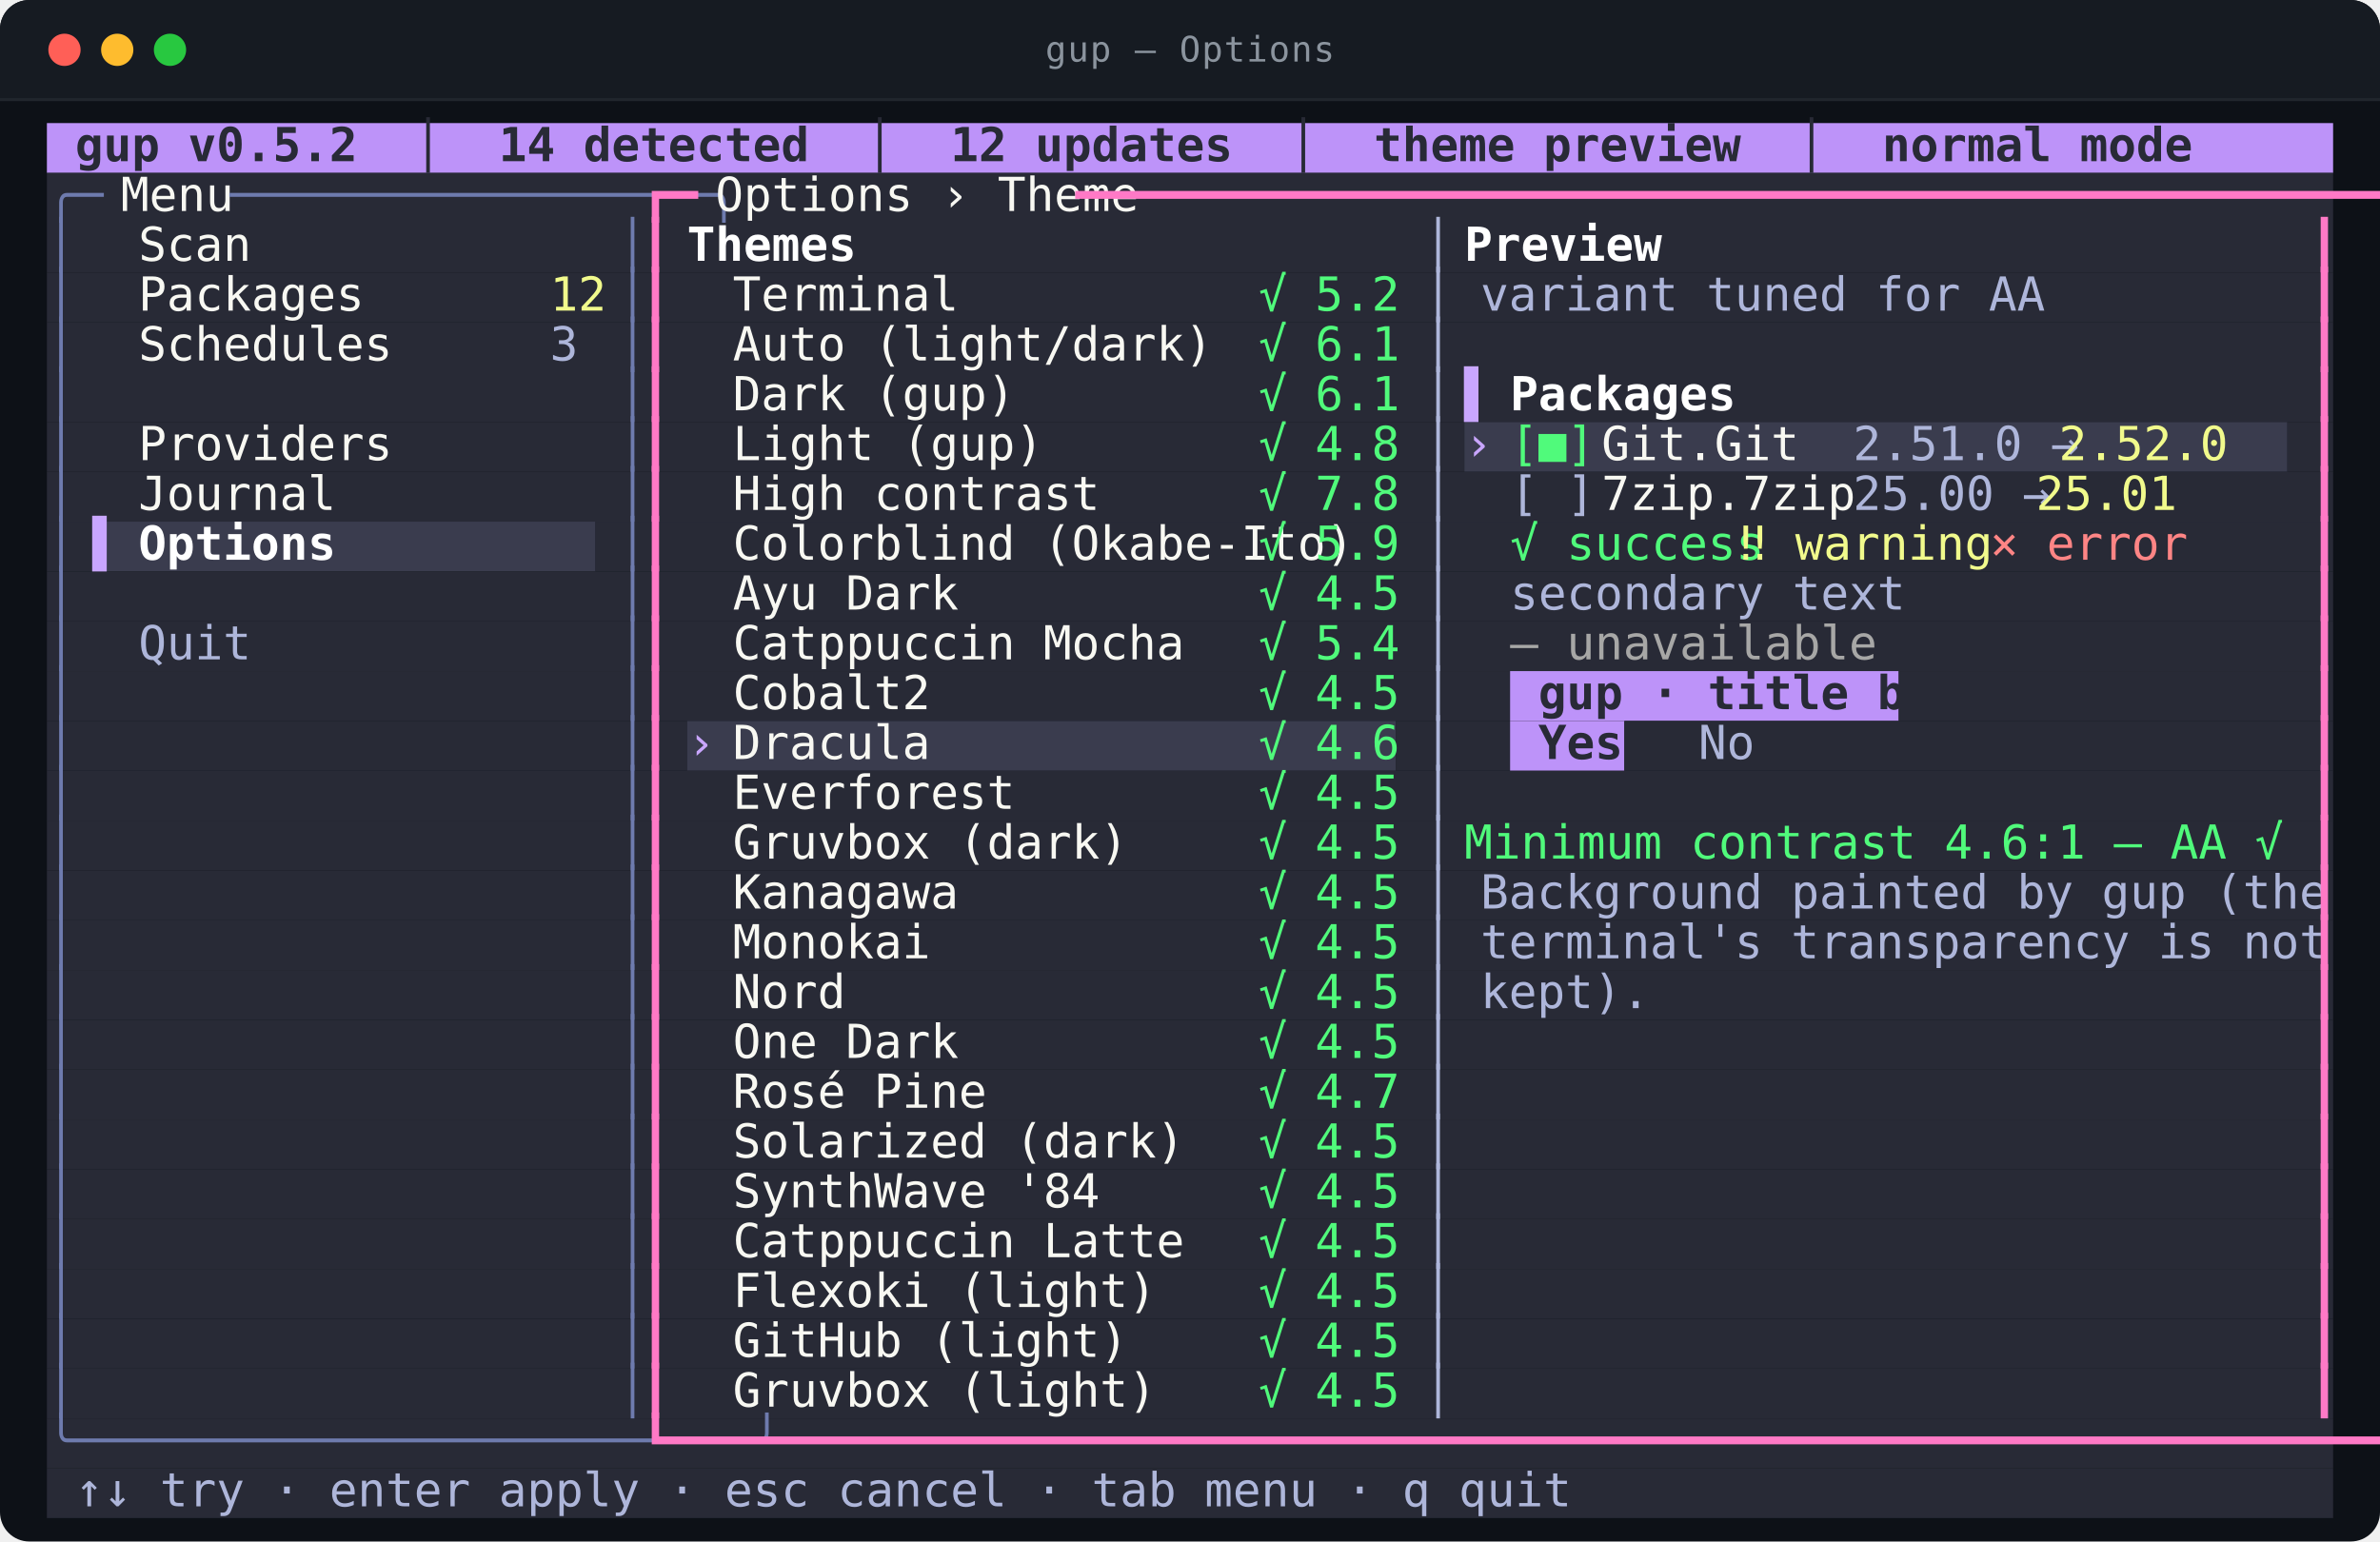
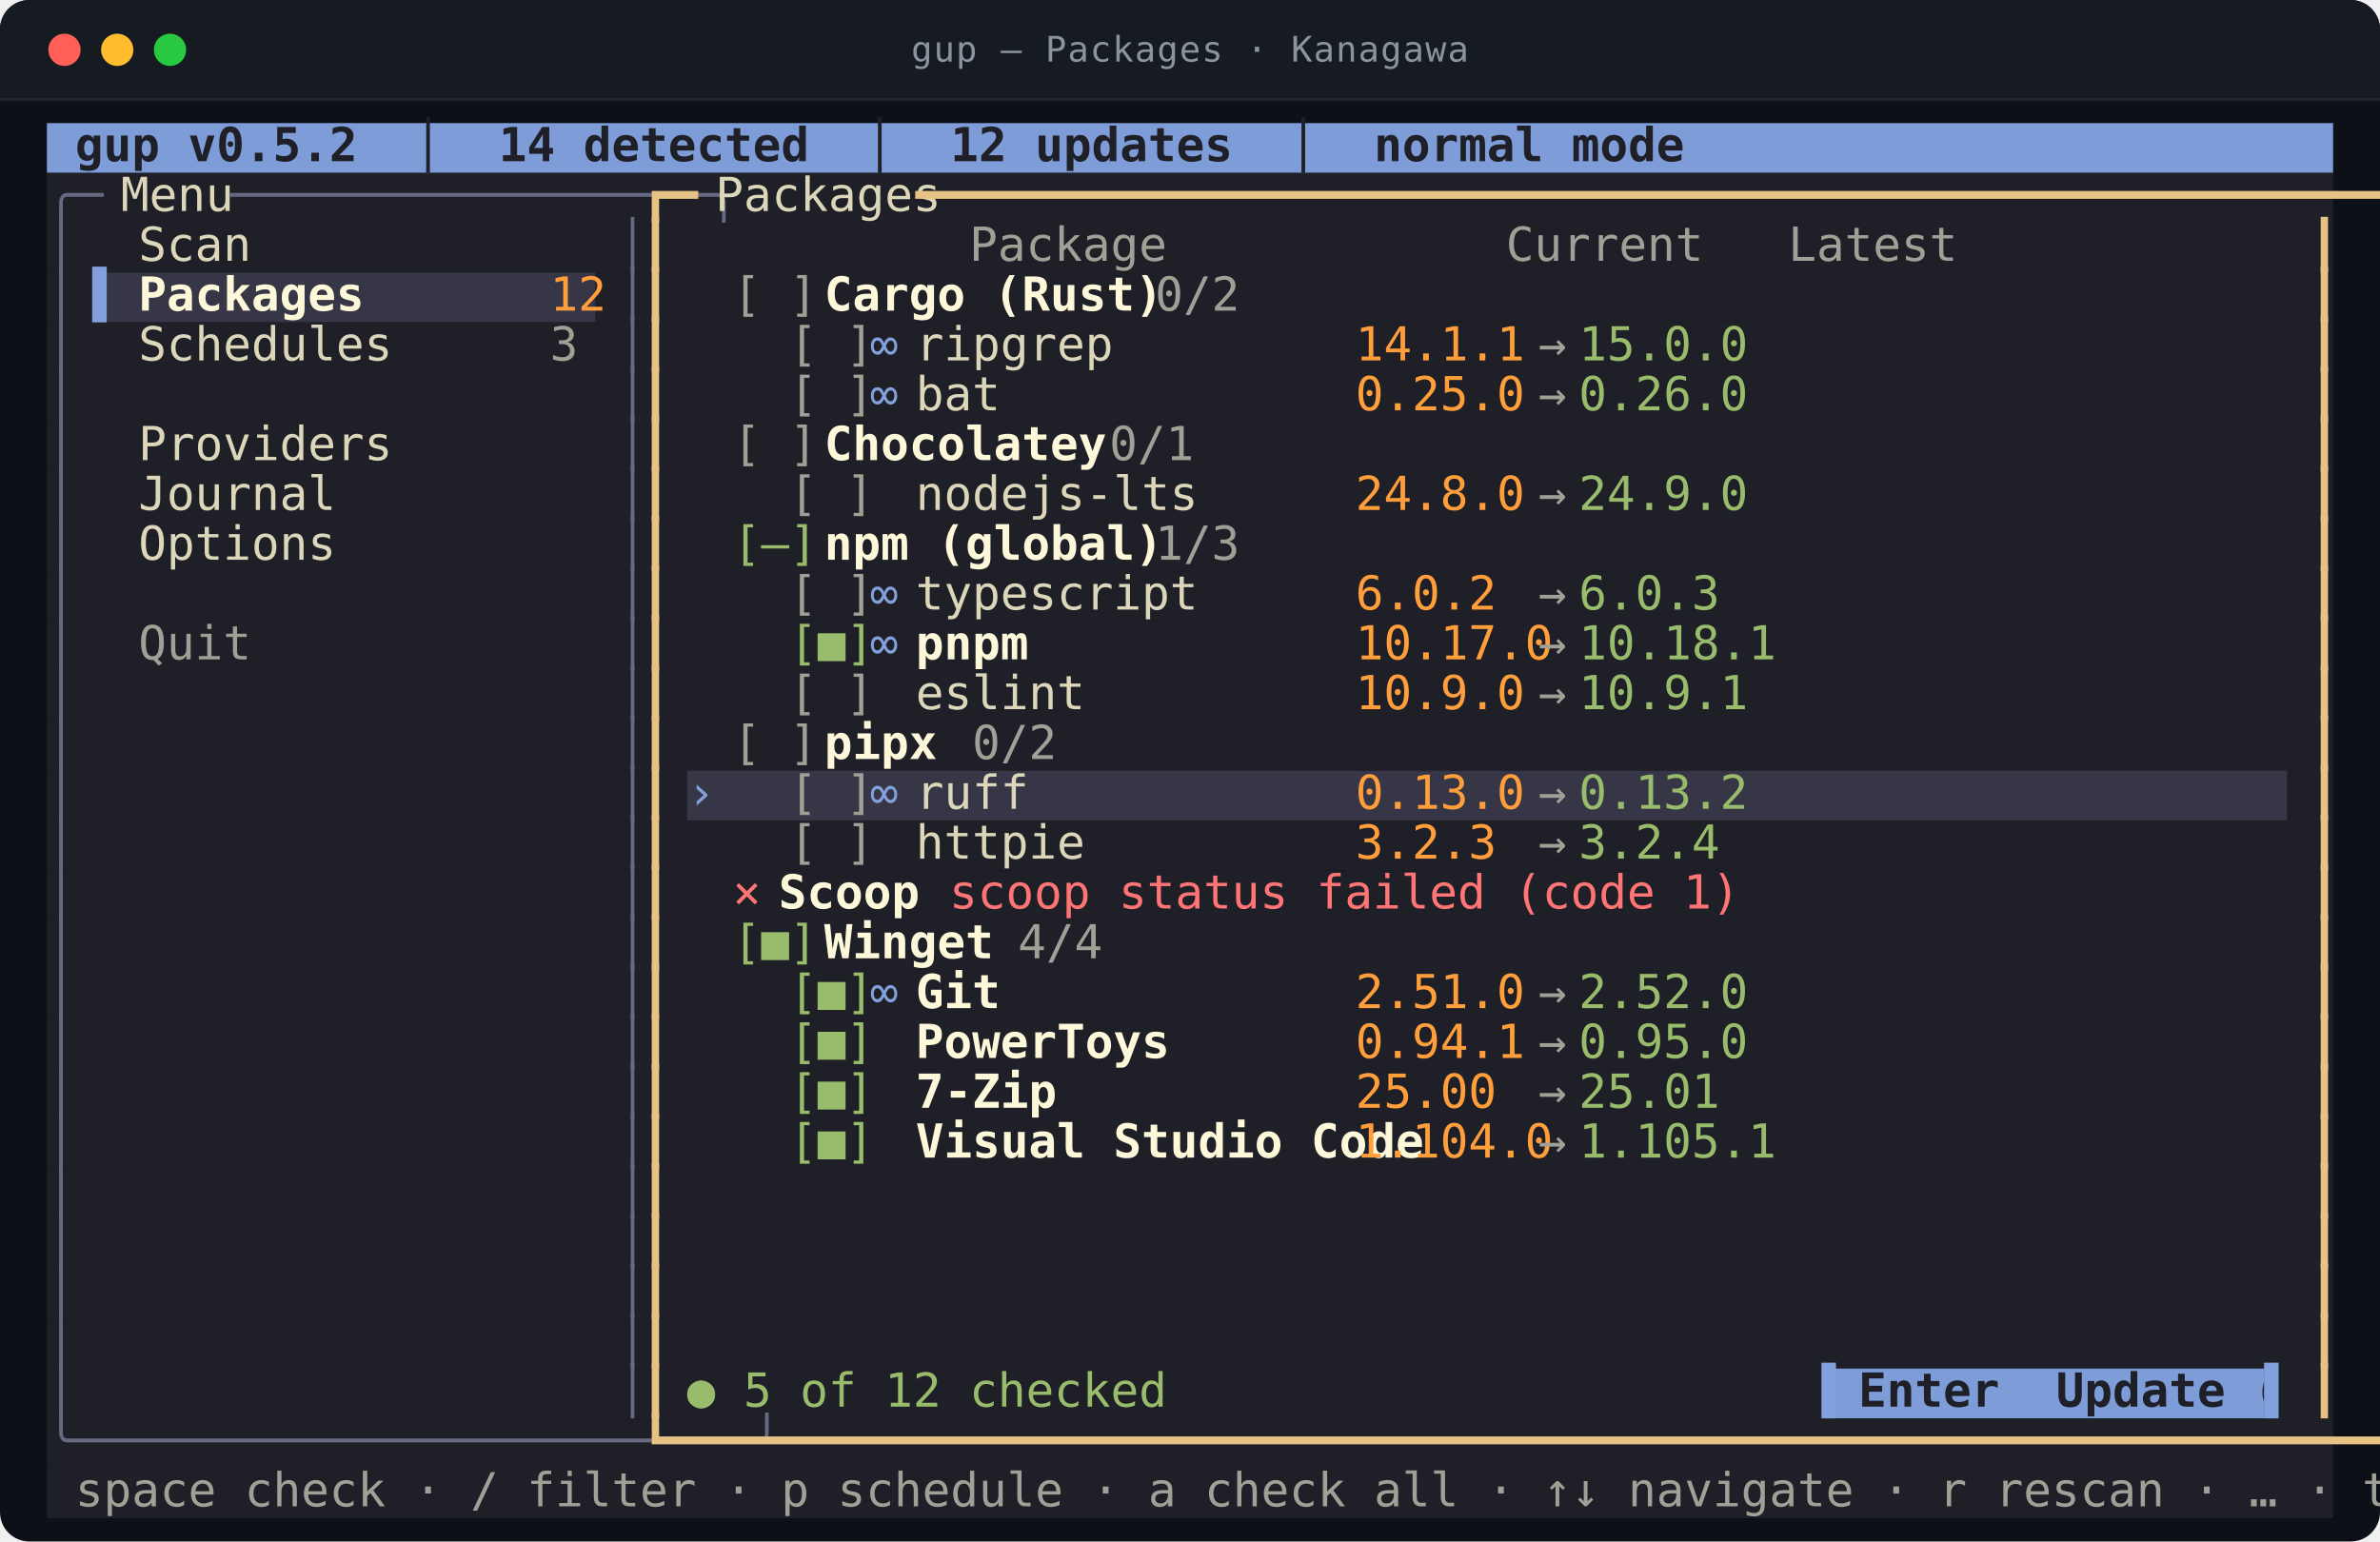
<svg xmlns="http://www.w3.org/2000/svg" viewBox="0 0 812.0 526.0" width="812.0" height="526.0" role="img" aria-labelledby="t d">
  <style>
text{font-family:ui-monospace,SFMono-Regular,"SF Mono",Menlo,Consolas,"DejaVu Sans Mono",monospace;font-size:16px}
.t{font-size:12px;letter-spacing:.4px;fill:#8b949e}
.b{font-weight:700}
.i{font-style:italic}
.u{text-decoration:underline}
.s{text-decoration:line-through}
.us{text-decoration:underline line-through}
.d{opacity:0.62}
- .c0{fill:#bd93f9}
- .c1{fill:#282a36}
- .c2{fill:#3a3c4e}
- .c3{fill:#6e7bae}
- .c4{fill:#f8f8f2}
- .c5{fill:#ff79c6}
- .c6{fill:#ffffff}
- .c7{fill:#aeb6da}
- .c8{fill:#f1fa8c}
- .c9{fill:#50fa7b}
- .c10{fill:#c9a6ff}
- .c11{fill:#ff8585}
- .c12{fill:#a7a7a6}
+ .c0{fill:#7e9cd8}
+ .c1{fill:#1f1f28}
+ .c2{fill:#363646}
+ .c3{fill:#676881}
+ .c4{fill:#dcd7ba}
+ .c5{fill:#e6c384}
+ .c6{fill:#a1a097}
+ .c7{fill:#81a0dc}
+ .c8{fill:#fdf8da}
+ .c9{fill:#ff9e3b}
+ .c10{fill:#98bb6c}
+ .c11{fill:#ff7474}
</style>
  <rect y="0.0" width="812.0" height="526.0" rx="10.0" fill="#0d1117" />
  <rect y="0.0" width="812.0" height="34.0" rx="10.0" fill="#161b22" />
  <rect y="24.0" width="812.0" height="10.0" fill="#161b22" />
  <line x1="0.0" y1="34.0" x2="812.0" y2="34.0" stroke="#21262d" />
  <circle cx="22.0" cy="17.0" r="5.5" fill="#ff5f57" />
  <circle cx="40.0" cy="17.0" r="5.5" fill="#febc2e" />
  <circle cx="58.0" cy="17.0" r="5.5" fill="#28c840" />
-   <text class="t" x="406.0" y="21.0" text-anchor="middle">gup — Options</text>
+   <text class="t" x="406.0" y="21.0" text-anchor="middle">gup — Packages · Kanagawa</text>
  <rect class="c0" x="16.0" y="42.0" width="780.0" height="17.0" />
  <rect class="c1" x="16.0" y="59.0" width="780.0" height="17.0" />
  <rect class="c1" x="16.0" y="76.0" width="780.0" height="17.0" />
-   <rect class="c1" x="16.0" y="93.0" width="780.0" height="17.0" />
+   <rect class="c1" x="16.0" y="93.0" width="15.6" height="17.0" />
+   <rect class="c2" x="31.6" y="93.0" width="171.6" height="17.0" />
+   <rect class="c1" x="203.2" y="93.0" width="592.8" height="17.0" />
  <rect class="c1" x="16.0" y="110.0" width="780.0" height="17.0" />
  <rect class="c1" x="16.0" y="127.0" width="780.0" height="17.0" />
-   <rect class="c1" x="16.0" y="144.0" width="483.6" height="17.0" />
-   <rect class="c2" x="499.6" y="144.0" width="280.8" height="17.0" />
-   <rect class="c1" x="780.4" y="144.0" width="15.6" height="17.0" />
+   <rect class="c1" x="16.0" y="144.0" width="780.0" height="17.0" />
  <rect class="c1" x="16.0" y="161.0" width="780.0" height="17.0" />
-   <rect class="c1" x="16.0" y="178.0" width="15.6" height="17.0" />
-   <rect class="c2" x="31.6" y="178.0" width="171.6" height="17.0" />
-   <rect class="c1" x="203.2" y="178.0" width="592.8" height="17.0" />
+   <rect class="c1" x="16.0" y="178.0" width="780.0" height="17.0" />
  <rect class="c1" x="16.0" y="195.0" width="780.0" height="17.0" />
  <rect class="c1" x="16.0" y="212.0" width="780.0" height="17.0" />
-   <rect class="c1" x="16.0" y="229.0" width="499.2" height="17.0" />
-   <rect class="c0" x="515.2" y="229.0" width="132.6" height="17.0" />
-   <rect class="c1" x="647.8" y="229.0" width="148.2" height="17.0" />
-   <rect class="c1" x="16.0" y="246.0" width="218.4" height="17.0" />
-   <rect class="c2" x="234.4" y="246.0" width="241.8" height="17.0" />
-   <rect class="c1" x="476.2" y="246.0" width="39.0" height="17.0" />
-   <rect class="c0" x="515.2" y="246.0" width="39.0" height="17.0" />
-   <rect class="c1" x="554.2" y="246.0" width="241.8" height="17.0" />
-   <rect class="c1" x="16.0" y="263.0" width="780.0" height="17.0" />
+   <rect class="c1" x="16.0" y="229.0" width="780.0" height="17.0" />
+   <rect class="c1" x="16.0" y="246.0" width="780.0" height="17.0" />
+   <rect class="c1" x="16.0" y="263.0" width="218.4" height="17.0" />
+   <rect class="c2" x="234.4" y="263.0" width="546.0" height="17.0" />
+   <rect class="c1" x="780.4" y="263.0" width="15.6" height="17.0" />
  <rect class="c1" x="16.0" y="280.0" width="780.0" height="17.0" />
  <rect class="c1" x="16.0" y="297.0" width="780.0" height="17.0" />
  <rect class="c1" x="16.0" y="314.0" width="780.0" height="17.0" />
  <rect class="c1" x="16.0" y="331.0" width="780.0" height="17.0" />
  <rect class="c1" x="16.0" y="348.0" width="780.0" height="17.0" />
  <rect class="c1" x="16.0" y="365.0" width="780.0" height="17.0" />
  <rect class="c1" x="16.0" y="382.0" width="780.0" height="17.0" />
  <rect class="c1" x="16.0" y="399.0" width="780.0" height="17.0" />
  <rect class="c1" x="16.0" y="416.0" width="780.0" height="17.0" />
  <rect class="c1" x="16.0" y="433.0" width="780.0" height="17.0" />
  <rect class="c1" x="16.0" y="450.0" width="780.0" height="17.0" />
-   <rect class="c1" x="16.0" y="467.0" width="780.0" height="17.0" />
+   <rect class="c1" x="16.0" y="467.0" width="608.4" height="17.0" />
+   <rect class="c0" x="624.4" y="467.0" width="148.2" height="17.0" />
+   <rect class="c1" x="772.6" y="467.0" width="23.4" height="17.0" />
  <rect class="c1" x="16.0" y="484.0" width="780.0" height="17.0" />
  <rect class="c1" x="16.0" y="501.0" width="780.0" height="17.0" />
-   <text class="c1 b" x="16.0" y="55.0" textLength="592.8" lengthAdjust="spacingAndGlyphs" xml:space="preserve"> gup v0.5.2  │  14 detected  │  12 updates  │  theme preview  │  normal mode</text>
+   <text class="c1 b" x="16.0" y="55.0" textLength="452.4" lengthAdjust="spacingAndGlyphs" xml:space="preserve"> gup v0.5.2  │  14 detected  │  12 updates  │  normal mode</text>
  <text class="c3" x="16.0" y="72.0" textLength="15.6" lengthAdjust="spacingAndGlyphs" xml:space="preserve">╭─</text>
  <text class="c4" x="31.6" y="72.0" textLength="46.8" lengthAdjust="spacingAndGlyphs" xml:space="preserve"> Menu </text>
  <text class="c3" x="78.4" y="72.0" textLength="140.4" lengthAdjust="spacingAndGlyphs" xml:space="preserve">─────────────────╮</text>
  <text class="c5" x="218.8" y="72.0" textLength="15.6" lengthAdjust="spacingAndGlyphs" xml:space="preserve">┏━</text>
-   <text class="c4" x="234.4" y="72.0" textLength="132.6" lengthAdjust="spacingAndGlyphs" xml:space="preserve"> Options › Theme </text>
-   <text class="c5" x="367.0" y="72.0" textLength="429.0" lengthAdjust="spacingAndGlyphs" xml:space="preserve">━━━━━━━━━━━━━━━━━━━━━━━━━━━━━━━━━━━━━━━━━━━━━━━━━━━━━━┓</text>
+   <text class="c4" x="234.4" y="72.0" textLength="78.0" lengthAdjust="spacingAndGlyphs" xml:space="preserve"> Packages </text>
+   <text class="c5" x="312.4" y="72.0" textLength="483.6" lengthAdjust="spacingAndGlyphs" xml:space="preserve">━━━━━━━━━━━━━━━━━━━━━━━━━━━━━━━━━━━━━━━━━━━━━━━━━━━━━━━━━━━━━┓</text>
  <text class="c3" x="16.0" y="89.0" textLength="7.8" lengthAdjust="spacingAndGlyphs" xml:space="preserve">│</text>
  <text class="c4" x="47.2" y="89.0" textLength="140.4" lengthAdjust="spacingAndGlyphs" xml:space="preserve">Scan              </text>
  <text class="c3" x="211.0" y="89.0" textLength="7.8" lengthAdjust="spacingAndGlyphs" xml:space="preserve">│</text>
  <text class="c5" x="218.8" y="89.0" textLength="7.8" lengthAdjust="spacingAndGlyphs" xml:space="preserve">┃</text>
-   <text class="c6 b" x="234.4" y="89.0" textLength="46.8" lengthAdjust="spacingAndGlyphs" xml:space="preserve">Themes</text>
-   <text class="c7" x="476.2" y="89.0" textLength="23.4" lengthAdjust="spacingAndGlyphs" xml:space="preserve"> │ </text>
-   <text class="c6 b" x="499.6" y="89.0" textLength="54.6" lengthAdjust="spacingAndGlyphs" xml:space="preserve">Preview</text>
+   <text class="c6" x="234.4" y="89.0" textLength="366.6" lengthAdjust="spacingAndGlyphs" xml:space="preserve">          Package            Current   Latest  </text>
  <text class="c5" x="788.2" y="89.0" textLength="7.8" lengthAdjust="spacingAndGlyphs" xml:space="preserve">┃</text>
  <text class="c3" x="16.0" y="106.0" textLength="7.8" lengthAdjust="spacingAndGlyphs" xml:space="preserve">│</text>
-   <text class="c4" x="47.2" y="106.0" textLength="140.4" lengthAdjust="spacingAndGlyphs" xml:space="preserve">Packages          </text>
-   <text class="c8" x="187.6" y="106.0" textLength="15.6" lengthAdjust="spacingAndGlyphs" xml:space="preserve">12</text>
+   <text class="c7" x="31.6" y="106.0" textLength="15.6" lengthAdjust="spacingAndGlyphs" xml:space="preserve">▌ </text>
+   <text class="c8 b" x="47.2" y="106.0" textLength="140.4" lengthAdjust="spacingAndGlyphs" xml:space="preserve">Packages          </text>
+   <text class="c9" x="187.6" y="106.0" textLength="15.6" lengthAdjust="spacingAndGlyphs" xml:space="preserve">12</text>
  <text class="c3" x="211.0" y="106.0" textLength="7.8" lengthAdjust="spacingAndGlyphs" xml:space="preserve">│</text>
  <text class="c5" x="218.8" y="106.0" textLength="7.8" lengthAdjust="spacingAndGlyphs" xml:space="preserve">┃</text>
-   <text class="c4" x="250.0" y="106.0" textLength="179.4" lengthAdjust="spacingAndGlyphs" xml:space="preserve">Terminal               </text>
-   <text class="c9" x="429.4" y="106.0" textLength="39.0" lengthAdjust="spacingAndGlyphs" xml:space="preserve">√ 5.2</text>
-   <text class="c7" x="476.2" y="106.0" textLength="179.4" lengthAdjust="spacingAndGlyphs" xml:space="preserve"> │ variant tuned for AA</text>
+   <text class="c6" x="250.0" y="106.0" textLength="31.2" lengthAdjust="spacingAndGlyphs" xml:space="preserve">[ ] </text>
+   <text class="c8 b" x="281.2" y="106.0" textLength="93.6" lengthAdjust="spacingAndGlyphs" xml:space="preserve">Cargo (Rust)</text>
+   <text class="c6" x="374.8" y="106.0" textLength="39.0" lengthAdjust="spacingAndGlyphs" xml:space="preserve">  0/2</text>
  <text class="c5" x="788.2" y="106.0" textLength="7.8" lengthAdjust="spacingAndGlyphs" xml:space="preserve">┃</text>
  <text class="c3" x="16.0" y="123.0" textLength="7.8" lengthAdjust="spacingAndGlyphs" xml:space="preserve">│</text>
  <text class="c4" x="47.2" y="123.0" textLength="140.4" lengthAdjust="spacingAndGlyphs" xml:space="preserve">Schedules         </text>
-   <text class="c7" x="187.6" y="123.0" textLength="7.8" lengthAdjust="spacingAndGlyphs" xml:space="preserve">3</text>
+   <text class="c6" x="187.6" y="123.0" textLength="7.8" lengthAdjust="spacingAndGlyphs" xml:space="preserve">3</text>
  <text class="c3" x="211.0" y="123.0" textLength="7.8" lengthAdjust="spacingAndGlyphs" xml:space="preserve">│</text>
  <text class="c5" x="218.8" y="123.0" textLength="7.8" lengthAdjust="spacingAndGlyphs" xml:space="preserve">┃</text>
-   <text class="c4" x="250.0" y="123.0" textLength="179.4" lengthAdjust="spacingAndGlyphs" xml:space="preserve">Auto (light/dark)      </text>
-   <text class="c9" x="429.4" y="123.0" textLength="39.0" lengthAdjust="spacingAndGlyphs" xml:space="preserve">√ 6.1</text>
-   <text class="c7" x="476.2" y="123.0" textLength="23.4" lengthAdjust="spacingAndGlyphs" xml:space="preserve"> │ </text>
+   <text class="c6" x="250.0" y="123.0" textLength="46.8" lengthAdjust="spacingAndGlyphs" xml:space="preserve">  [ ] </text>
+   <text class="c7" x="296.8" y="123.0" textLength="15.6" lengthAdjust="spacingAndGlyphs" xml:space="preserve">∞ </text>
+   <text class="c4" x="312.4" y="123.0" textLength="140.4" lengthAdjust="spacingAndGlyphs" xml:space="preserve">ripgrep           </text>
+   <text class="c9" x="452.8" y="123.0" textLength="62.4" lengthAdjust="spacingAndGlyphs" xml:space="preserve"> 14.1.1 </text>
+   <text class="c6" x="515.2" y="123.0" textLength="23.4" lengthAdjust="spacingAndGlyphs" xml:space="preserve"> → </text>
+   <text class="c10" x="538.6" y="123.0" textLength="54.6" lengthAdjust="spacingAndGlyphs" xml:space="preserve">15.0.0 </text>
  <text class="c5" x="788.2" y="123.0" textLength="7.8" lengthAdjust="spacingAndGlyphs" xml:space="preserve">┃</text>
  <text class="c3" x="16.0" y="140.0" textLength="7.8" lengthAdjust="spacingAndGlyphs" xml:space="preserve">│</text>
  <text class="c3" x="211.0" y="140.0" textLength="7.8" lengthAdjust="spacingAndGlyphs" xml:space="preserve">│</text>
  <text class="c5" x="218.8" y="140.0" textLength="7.8" lengthAdjust="spacingAndGlyphs" xml:space="preserve">┃</text>
-   <text class="c4" x="250.0" y="140.0" textLength="179.4" lengthAdjust="spacingAndGlyphs" xml:space="preserve">Dark (gup)             </text>
-   <text class="c9" x="429.4" y="140.0" textLength="39.0" lengthAdjust="spacingAndGlyphs" xml:space="preserve">√ 6.1</text>
-   <text class="c7" x="476.2" y="140.0" textLength="23.4" lengthAdjust="spacingAndGlyphs" xml:space="preserve"> │ </text>
-   <text class="c10" x="499.6" y="140.0" textLength="15.6" lengthAdjust="spacingAndGlyphs" xml:space="preserve">▌ </text>
-   <text class="c6 b" x="515.2" y="140.0" textLength="62.4" lengthAdjust="spacingAndGlyphs" xml:space="preserve">Packages</text>
+   <text class="c6" x="250.0" y="140.0" textLength="46.8" lengthAdjust="spacingAndGlyphs" xml:space="preserve">  [ ] </text>
+   <text class="c7" x="296.8" y="140.0" textLength="15.6" lengthAdjust="spacingAndGlyphs" xml:space="preserve">∞ </text>
+   <text class="c4" x="312.4" y="140.0" textLength="140.4" lengthAdjust="spacingAndGlyphs" xml:space="preserve">bat               </text>
+   <text class="c9" x="452.8" y="140.0" textLength="62.4" lengthAdjust="spacingAndGlyphs" xml:space="preserve"> 0.25.0 </text>
+   <text class="c6" x="515.2" y="140.0" textLength="23.4" lengthAdjust="spacingAndGlyphs" xml:space="preserve"> → </text>
+   <text class="c10" x="538.6" y="140.0" textLength="54.6" lengthAdjust="spacingAndGlyphs" xml:space="preserve">0.26.0 </text>
  <text class="c5" x="788.2" y="140.0" textLength="7.8" lengthAdjust="spacingAndGlyphs" xml:space="preserve">┃</text>
  <text class="c3" x="16.0" y="157.0" textLength="7.8" lengthAdjust="spacingAndGlyphs" xml:space="preserve">│</text>
  <text class="c4" x="47.2" y="157.0" textLength="140.4" lengthAdjust="spacingAndGlyphs" xml:space="preserve">Providers         </text>
  <text class="c3" x="211.0" y="157.0" textLength="7.8" lengthAdjust="spacingAndGlyphs" xml:space="preserve">│</text>
  <text class="c5" x="218.8" y="157.0" textLength="7.8" lengthAdjust="spacingAndGlyphs" xml:space="preserve">┃</text>
-   <text class="c4" x="250.0" y="157.0" textLength="179.4" lengthAdjust="spacingAndGlyphs" xml:space="preserve">Light (gup)            </text>
-   <text class="c9" x="429.4" y="157.0" textLength="39.0" lengthAdjust="spacingAndGlyphs" xml:space="preserve">√ 4.8</text>
-   <text class="c7" x="476.2" y="157.0" textLength="23.4" lengthAdjust="spacingAndGlyphs" xml:space="preserve"> │ </text>
-   <text class="c10" x="499.6" y="157.0" textLength="15.6" lengthAdjust="spacingAndGlyphs" xml:space="preserve">› </text>
-   <text class="c9" x="515.2" y="157.0" textLength="31.2" lengthAdjust="spacingAndGlyphs" xml:space="preserve">[■] </text>
-   <text class="c4" x="546.4" y="157.0" textLength="85.8" lengthAdjust="spacingAndGlyphs" xml:space="preserve">Git.Git    </text>
-   <text class="c7" x="632.2" y="157.0" textLength="70.2" lengthAdjust="spacingAndGlyphs" xml:space="preserve">2.51.0 → </text>
-   <text class="c8" x="702.4" y="157.0" textLength="46.8" lengthAdjust="spacingAndGlyphs" xml:space="preserve">2.52.0</text>
+   <text class="c6" x="250.0" y="157.0" textLength="31.2" lengthAdjust="spacingAndGlyphs" xml:space="preserve">[ ] </text>
+   <text class="c8 b" x="281.2" y="157.0" textLength="78.0" lengthAdjust="spacingAndGlyphs" xml:space="preserve">Chocolatey</text>
+   <text class="c6" x="359.2" y="157.0" textLength="39.0" lengthAdjust="spacingAndGlyphs" xml:space="preserve">  0/1</text>
  <text class="c5" x="788.2" y="157.0" textLength="7.8" lengthAdjust="spacingAndGlyphs" xml:space="preserve">┃</text>
  <text class="c3" x="16.0" y="174.0" textLength="7.8" lengthAdjust="spacingAndGlyphs" xml:space="preserve">│</text>
  <text class="c4" x="47.2" y="174.0" textLength="140.4" lengthAdjust="spacingAndGlyphs" xml:space="preserve">Journal           </text>
  <text class="c3" x="211.0" y="174.0" textLength="7.8" lengthAdjust="spacingAndGlyphs" xml:space="preserve">│</text>
  <text class="c5" x="218.8" y="174.0" textLength="7.8" lengthAdjust="spacingAndGlyphs" xml:space="preserve">┃</text>
-   <text class="c4" x="250.0" y="174.0" textLength="179.4" lengthAdjust="spacingAndGlyphs" xml:space="preserve">High contrast          </text>
-   <text class="c9" x="429.4" y="174.0" textLength="39.0" lengthAdjust="spacingAndGlyphs" xml:space="preserve">√ 7.8</text>
-   <text class="c7" x="476.2" y="174.0" textLength="23.4" lengthAdjust="spacingAndGlyphs" xml:space="preserve"> │ </text>
-   <text class="c7" x="515.2" y="174.0" textLength="31.2" lengthAdjust="spacingAndGlyphs" xml:space="preserve">[ ] </text>
-   <text class="c4" x="546.4" y="174.0" textLength="85.8" lengthAdjust="spacingAndGlyphs" xml:space="preserve">7zip.7zip  </text>
-   <text class="c7" x="632.2" y="174.0" textLength="62.4" lengthAdjust="spacingAndGlyphs" xml:space="preserve">25.00 → </text>
-   <text class="c8" x="694.6" y="174.0" textLength="39.0" lengthAdjust="spacingAndGlyphs" xml:space="preserve">25.01</text>
+   <text class="c6" x="250.0" y="174.0" textLength="46.8" lengthAdjust="spacingAndGlyphs" xml:space="preserve">  [ ] </text>
+   <text class="c4" x="312.4" y="174.0" textLength="140.4" lengthAdjust="spacingAndGlyphs" xml:space="preserve">nodejs-lts        </text>
+   <text class="c9" x="452.8" y="174.0" textLength="62.4" lengthAdjust="spacingAndGlyphs" xml:space="preserve"> 24.8.0 </text>
+   <text class="c6" x="515.2" y="174.0" textLength="23.4" lengthAdjust="spacingAndGlyphs" xml:space="preserve"> → </text>
+   <text class="c10" x="538.6" y="174.0" textLength="54.6" lengthAdjust="spacingAndGlyphs" xml:space="preserve">24.9.0 </text>
  <text class="c5" x="788.2" y="174.0" textLength="7.8" lengthAdjust="spacingAndGlyphs" xml:space="preserve">┃</text>
  <text class="c3" x="16.0" y="191.0" textLength="7.8" lengthAdjust="spacingAndGlyphs" xml:space="preserve">│</text>
-   <text class="c10" x="31.6" y="191.0" textLength="15.6" lengthAdjust="spacingAndGlyphs" xml:space="preserve">▌ </text>
-   <text class="c6 b" x="47.2" y="191.0" textLength="140.4" lengthAdjust="spacingAndGlyphs" xml:space="preserve">Options           </text>
+   <text class="c4" x="47.2" y="191.0" textLength="140.4" lengthAdjust="spacingAndGlyphs" xml:space="preserve">Options           </text>
  <text class="c3" x="211.0" y="191.0" textLength="7.8" lengthAdjust="spacingAndGlyphs" xml:space="preserve">│</text>
  <text class="c5" x="218.8" y="191.0" textLength="7.8" lengthAdjust="spacingAndGlyphs" xml:space="preserve">┃</text>
-   <text class="c4" x="250.0" y="191.0" textLength="179.4" lengthAdjust="spacingAndGlyphs" xml:space="preserve">Colorblind (Okabe-Ito) </text>
-   <text class="c9" x="429.4" y="191.0" textLength="39.0" lengthAdjust="spacingAndGlyphs" xml:space="preserve">√ 5.9</text>
-   <text class="c7" x="476.2" y="191.0" textLength="23.4" lengthAdjust="spacingAndGlyphs" xml:space="preserve"> │ </text>
-   <text class="c9" x="515.2" y="191.0" textLength="70.2" lengthAdjust="spacingAndGlyphs" xml:space="preserve">√ success</text>
-   <text class="c8" x="593.2" y="191.0" textLength="78.0" lengthAdjust="spacingAndGlyphs" xml:space="preserve">‼ warning</text>
-   <text class="c11" x="679.0" y="191.0" textLength="54.6" lengthAdjust="spacingAndGlyphs" xml:space="preserve">× error</text>
+   <text class="c10" x="250.0" y="191.0" textLength="31.2" lengthAdjust="spacingAndGlyphs" xml:space="preserve">[–] </text>
+   <text class="c8 b" x="281.2" y="191.0" textLength="93.6" lengthAdjust="spacingAndGlyphs" xml:space="preserve">npm (global)</text>
+   <text class="c6" x="374.8" y="191.0" textLength="39.0" lengthAdjust="spacingAndGlyphs" xml:space="preserve">  1/3</text>
  <text class="c5" x="788.2" y="191.0" textLength="7.8" lengthAdjust="spacingAndGlyphs" xml:space="preserve">┃</text>
  <text class="c3" x="16.0" y="208.0" textLength="7.8" lengthAdjust="spacingAndGlyphs" xml:space="preserve">│</text>
  <text class="c3" x="211.0" y="208.0" textLength="7.8" lengthAdjust="spacingAndGlyphs" xml:space="preserve">│</text>
  <text class="c5" x="218.8" y="208.0" textLength="7.8" lengthAdjust="spacingAndGlyphs" xml:space="preserve">┃</text>
-   <text class="c4" x="250.0" y="208.0" textLength="179.4" lengthAdjust="spacingAndGlyphs" xml:space="preserve">Ayu Dark               </text>
-   <text class="c9" x="429.4" y="208.0" textLength="39.0" lengthAdjust="spacingAndGlyphs" xml:space="preserve">√ 4.5</text>
-   <text class="c7" x="476.2" y="208.0" textLength="23.4" lengthAdjust="spacingAndGlyphs" xml:space="preserve"> │ </text>
-   <text class="c7" x="515.2" y="208.0" textLength="109.2" lengthAdjust="spacingAndGlyphs" xml:space="preserve">secondary text</text>
+   <text class="c6" x="250.0" y="208.0" textLength="46.8" lengthAdjust="spacingAndGlyphs" xml:space="preserve">  [ ] </text>
+   <text class="c7" x="296.8" y="208.0" textLength="15.6" lengthAdjust="spacingAndGlyphs" xml:space="preserve">∞ </text>
+   <text class="c4" x="312.4" y="208.0" textLength="140.4" lengthAdjust="spacingAndGlyphs" xml:space="preserve">typescript        </text>
+   <text class="c9" x="452.8" y="208.0" textLength="62.4" lengthAdjust="spacingAndGlyphs" xml:space="preserve"> 6.0.2  </text>
+   <text class="c6" x="515.2" y="208.0" textLength="23.4" lengthAdjust="spacingAndGlyphs" xml:space="preserve"> → </text>
+   <text class="c10" x="538.6" y="208.0" textLength="54.6" lengthAdjust="spacingAndGlyphs" xml:space="preserve">6.0.3  </text>
  <text class="c5" x="788.2" y="208.0" textLength="7.8" lengthAdjust="spacingAndGlyphs" xml:space="preserve">┃</text>
  <text class="c3" x="16.0" y="225.0" textLength="7.8" lengthAdjust="spacingAndGlyphs" xml:space="preserve">│</text>
-   <text class="c7" x="47.2" y="225.0" textLength="140.4" lengthAdjust="spacingAndGlyphs" xml:space="preserve">Quit              </text>
+   <text class="c6" x="47.2" y="225.0" textLength="140.4" lengthAdjust="spacingAndGlyphs" xml:space="preserve">Quit              </text>
  <text class="c3" x="211.0" y="225.0" textLength="7.8" lengthAdjust="spacingAndGlyphs" xml:space="preserve">│</text>
  <text class="c5" x="218.8" y="225.0" textLength="7.8" lengthAdjust="spacingAndGlyphs" xml:space="preserve">┃</text>
-   <text class="c4" x="250.0" y="225.0" textLength="179.4" lengthAdjust="spacingAndGlyphs" xml:space="preserve">Catppuccin Mocha       </text>
-   <text class="c9" x="429.4" y="225.0" textLength="39.0" lengthAdjust="spacingAndGlyphs" xml:space="preserve">√ 5.4</text>
-   <text class="c7" x="476.2" y="225.0" textLength="23.4" lengthAdjust="spacingAndGlyphs" xml:space="preserve"> │ </text>
-   <text class="c12" x="515.2" y="225.0" textLength="101.4" lengthAdjust="spacingAndGlyphs" xml:space="preserve">– unavailable</text>
+   <text class="c10" x="250.0" y="225.0" textLength="46.8" lengthAdjust="spacingAndGlyphs" xml:space="preserve">  [■] </text>
+   <text class="c7" x="296.8" y="225.0" textLength="15.6" lengthAdjust="spacingAndGlyphs" xml:space="preserve">∞ </text>
+   <text class="c8 b" x="312.4" y="225.0" textLength="140.4" lengthAdjust="spacingAndGlyphs" xml:space="preserve">pnpm              </text>
+   <text class="c9" x="452.8" y="225.0" textLength="62.4" lengthAdjust="spacingAndGlyphs" xml:space="preserve"> 10.17.0</text>
+   <text class="c6" x="515.2" y="225.0" textLength="23.4" lengthAdjust="spacingAndGlyphs" xml:space="preserve"> → </text>
+   <text class="c10" x="538.6" y="225.0" textLength="54.6" lengthAdjust="spacingAndGlyphs" xml:space="preserve">10.18.1</text>
  <text class="c5" x="788.2" y="225.0" textLength="7.8" lengthAdjust="spacingAndGlyphs" xml:space="preserve">┃</text>
  <text class="c3" x="16.0" y="242.0" textLength="7.8" lengthAdjust="spacingAndGlyphs" xml:space="preserve">│</text>
  <text class="c3" x="211.0" y="242.0" textLength="7.8" lengthAdjust="spacingAndGlyphs" xml:space="preserve">│</text>
  <text class="c5" x="218.8" y="242.0" textLength="7.8" lengthAdjust="spacingAndGlyphs" xml:space="preserve">┃</text>
-   <text class="c4" x="250.0" y="242.0" textLength="179.4" lengthAdjust="spacingAndGlyphs" xml:space="preserve">Cobalt2                </text>
-   <text class="c9" x="429.4" y="242.0" textLength="39.0" lengthAdjust="spacingAndGlyphs" xml:space="preserve">√ 4.5</text>
-   <text class="c7" x="476.2" y="242.0" textLength="23.4" lengthAdjust="spacingAndGlyphs" xml:space="preserve"> │ </text>
-   <text class="c1 b" x="515.2" y="242.0" textLength="132.6" lengthAdjust="spacingAndGlyphs" xml:space="preserve"> gup · title bar </text>
+   <text class="c6" x="250.0" y="242.0" textLength="46.8" lengthAdjust="spacingAndGlyphs" xml:space="preserve">  [ ] </text>
+   <text class="c4" x="312.4" y="242.0" textLength="140.4" lengthAdjust="spacingAndGlyphs" xml:space="preserve">eslint            </text>
+   <text class="c9" x="452.8" y="242.0" textLength="62.4" lengthAdjust="spacingAndGlyphs" xml:space="preserve"> 10.9.0 </text>
+   <text class="c6" x="515.2" y="242.0" textLength="23.4" lengthAdjust="spacingAndGlyphs" xml:space="preserve"> → </text>
+   <text class="c10" x="538.6" y="242.0" textLength="54.6" lengthAdjust="spacingAndGlyphs" xml:space="preserve">10.9.1 </text>
  <text class="c5" x="788.2" y="242.0" textLength="7.8" lengthAdjust="spacingAndGlyphs" xml:space="preserve">┃</text>
  <text class="c3" x="16.0" y="259.0" textLength="7.8" lengthAdjust="spacingAndGlyphs" xml:space="preserve">│</text>
  <text class="c3" x="211.0" y="259.0" textLength="7.8" lengthAdjust="spacingAndGlyphs" xml:space="preserve">│</text>
  <text class="c5" x="218.8" y="259.0" textLength="7.8" lengthAdjust="spacingAndGlyphs" xml:space="preserve">┃</text>
-   <text class="c10" x="234.4" y="259.0" textLength="15.6" lengthAdjust="spacingAndGlyphs" xml:space="preserve">› </text>
-   <text class="c4" x="250.0" y="259.0" textLength="179.4" lengthAdjust="spacingAndGlyphs" xml:space="preserve">Dracula                </text>
-   <text class="c9" x="429.4" y="259.0" textLength="39.0" lengthAdjust="spacingAndGlyphs" xml:space="preserve">√ 4.6</text>
-   <text class="c7" x="476.2" y="259.0" textLength="23.4" lengthAdjust="spacingAndGlyphs" xml:space="preserve"> │ </text>
-   <text class="c1 b" x="515.2" y="259.0" textLength="39.0" lengthAdjust="spacingAndGlyphs" xml:space="preserve"> Yes </text>
-   <text class="c7" x="569.8" y="259.0" textLength="31.2" lengthAdjust="spacingAndGlyphs" xml:space="preserve"> No </text>
+   <text class="c6" x="250.0" y="259.0" textLength="31.2" lengthAdjust="spacingAndGlyphs" xml:space="preserve">[ ] </text>
+   <text class="c8 b" x="281.2" y="259.0" textLength="31.2" lengthAdjust="spacingAndGlyphs" xml:space="preserve">pipx</text>
+   <text class="c6" x="312.4" y="259.0" textLength="39.0" lengthAdjust="spacingAndGlyphs" xml:space="preserve">  0/2</text>
  <text class="c5" x="788.2" y="259.0" textLength="7.8" lengthAdjust="spacingAndGlyphs" xml:space="preserve">┃</text>
  <text class="c3" x="16.0" y="276.0" textLength="7.8" lengthAdjust="spacingAndGlyphs" xml:space="preserve">│</text>
  <text class="c3" x="211.0" y="276.0" textLength="7.8" lengthAdjust="spacingAndGlyphs" xml:space="preserve">│</text>
  <text class="c5" x="218.8" y="276.0" textLength="7.8" lengthAdjust="spacingAndGlyphs" xml:space="preserve">┃</text>
-   <text class="c4" x="250.0" y="276.0" textLength="179.4" lengthAdjust="spacingAndGlyphs" xml:space="preserve">Everforest             </text>
-   <text class="c9" x="429.4" y="276.0" textLength="39.0" lengthAdjust="spacingAndGlyphs" xml:space="preserve">√ 4.5</text>
-   <text class="c7" x="476.2" y="276.0" textLength="23.4" lengthAdjust="spacingAndGlyphs" xml:space="preserve"> │ </text>
+   <text class="c7" x="234.4" y="276.0" textLength="15.6" lengthAdjust="spacingAndGlyphs" xml:space="preserve">› </text>
+   <text class="c6" x="250.0" y="276.0" textLength="46.8" lengthAdjust="spacingAndGlyphs" xml:space="preserve">  [ ] </text>
+   <text class="c7" x="296.8" y="276.0" textLength="15.6" lengthAdjust="spacingAndGlyphs" xml:space="preserve">∞ </text>
+   <text class="c4" x="312.4" y="276.0" textLength="140.4" lengthAdjust="spacingAndGlyphs" xml:space="preserve">ruff              </text>
+   <text class="c9" x="452.8" y="276.0" textLength="62.4" lengthAdjust="spacingAndGlyphs" xml:space="preserve"> 0.13.0 </text>
+   <text class="c6" x="515.2" y="276.0" textLength="23.4" lengthAdjust="spacingAndGlyphs" xml:space="preserve"> → </text>
+   <text class="c10" x="538.6" y="276.0" textLength="54.6" lengthAdjust="spacingAndGlyphs" xml:space="preserve">0.13.2 </text>
  <text class="c5" x="788.2" y="276.0" textLength="7.8" lengthAdjust="spacingAndGlyphs" xml:space="preserve">┃</text>
  <text class="c3" x="16.0" y="293.0" textLength="7.8" lengthAdjust="spacingAndGlyphs" xml:space="preserve">│</text>
  <text class="c3" x="211.0" y="293.0" textLength="7.8" lengthAdjust="spacingAndGlyphs" xml:space="preserve">│</text>
  <text class="c5" x="218.8" y="293.0" textLength="7.8" lengthAdjust="spacingAndGlyphs" xml:space="preserve">┃</text>
-   <text class="c4" x="250.0" y="293.0" textLength="179.4" lengthAdjust="spacingAndGlyphs" xml:space="preserve">Gruvbox (dark)         </text>
-   <text class="c9" x="429.4" y="293.0" textLength="39.0" lengthAdjust="spacingAndGlyphs" xml:space="preserve">√ 4.5</text>
-   <text class="c7" x="476.2" y="293.0" textLength="23.4" lengthAdjust="spacingAndGlyphs" xml:space="preserve"> │ </text>
-   <text class="c9" x="499.6" y="293.0" textLength="226.2" lengthAdjust="spacingAndGlyphs" xml:space="preserve">Minimum contrast 4.6:1 — AA √</text>
+   <text class="c6" x="250.0" y="293.0" textLength="46.8" lengthAdjust="spacingAndGlyphs" xml:space="preserve">  [ ] </text>
+   <text class="c4" x="312.4" y="293.0" textLength="140.4" lengthAdjust="spacingAndGlyphs" xml:space="preserve">httpie            </text>
+   <text class="c9" x="452.8" y="293.0" textLength="62.4" lengthAdjust="spacingAndGlyphs" xml:space="preserve"> 3.2.3  </text>
+   <text class="c6" x="515.2" y="293.0" textLength="23.4" lengthAdjust="spacingAndGlyphs" xml:space="preserve"> → </text>
+   <text class="c10" x="538.6" y="293.0" textLength="54.6" lengthAdjust="spacingAndGlyphs" xml:space="preserve">3.2.4  </text>
  <text class="c5" x="788.2" y="293.0" textLength="7.8" lengthAdjust="spacingAndGlyphs" xml:space="preserve">┃</text>
  <text class="c3" x="16.0" y="310.0" textLength="7.8" lengthAdjust="spacingAndGlyphs" xml:space="preserve">│</text>
  <text class="c3" x="211.0" y="310.0" textLength="7.8" lengthAdjust="spacingAndGlyphs" xml:space="preserve">│</text>
  <text class="c5" x="218.8" y="310.0" textLength="7.8" lengthAdjust="spacingAndGlyphs" xml:space="preserve">┃</text>
-   <text class="c4" x="250.0" y="310.0" textLength="179.4" lengthAdjust="spacingAndGlyphs" xml:space="preserve">Kanagawa               </text>
-   <text class="c9" x="429.4" y="310.0" textLength="39.0" lengthAdjust="spacingAndGlyphs" xml:space="preserve">√ 4.5</text>
-   <text class="c7" x="476.2" y="310.0" textLength="257.4" lengthAdjust="spacingAndGlyphs" xml:space="preserve"> │ Background painted by gup (the</text>
+   <text class="c11" x="250.0" y="310.0" textLength="15.6" lengthAdjust="spacingAndGlyphs" xml:space="preserve">× </text>
+   <text class="c8 b" x="265.6" y="310.0" textLength="39.0" lengthAdjust="spacingAndGlyphs" xml:space="preserve">Scoop</text>
+   <text class="c11" x="304.6" y="310.0" textLength="234.0" lengthAdjust="spacingAndGlyphs" xml:space="preserve">  scoop status failed (code 1)</text>
  <text class="c5" x="788.2" y="310.0" textLength="7.8" lengthAdjust="spacingAndGlyphs" xml:space="preserve">┃</text>
  <text class="c3" x="16.0" y="327.0" textLength="7.8" lengthAdjust="spacingAndGlyphs" xml:space="preserve">│</text>
  <text class="c3" x="211.0" y="327.0" textLength="7.8" lengthAdjust="spacingAndGlyphs" xml:space="preserve">│</text>
  <text class="c5" x="218.8" y="327.0" textLength="7.8" lengthAdjust="spacingAndGlyphs" xml:space="preserve">┃</text>
-   <text class="c4" x="250.0" y="327.0" textLength="179.4" lengthAdjust="spacingAndGlyphs" xml:space="preserve">Monokai                </text>
-   <text class="c9" x="429.4" y="327.0" textLength="39.0" lengthAdjust="spacingAndGlyphs" xml:space="preserve">√ 4.5</text>
-   <text class="c7" x="476.2" y="327.0" textLength="257.4" lengthAdjust="spacingAndGlyphs" xml:space="preserve"> │ terminal's transparency is not</text>
+   <text class="c10" x="250.0" y="327.0" textLength="31.2" lengthAdjust="spacingAndGlyphs" xml:space="preserve">[■] </text>
+   <text class="c8 b" x="281.2" y="327.0" textLength="46.8" lengthAdjust="spacingAndGlyphs" xml:space="preserve">Winget</text>
+   <text class="c6" x="328.0" y="327.0" textLength="39.0" lengthAdjust="spacingAndGlyphs" xml:space="preserve">  4/4</text>
  <text class="c5" x="788.2" y="327.0" textLength="7.8" lengthAdjust="spacingAndGlyphs" xml:space="preserve">┃</text>
  <text class="c3" x="16.0" y="344.0" textLength="7.8" lengthAdjust="spacingAndGlyphs" xml:space="preserve">│</text>
  <text class="c3" x="211.0" y="344.0" textLength="7.8" lengthAdjust="spacingAndGlyphs" xml:space="preserve">│</text>
  <text class="c5" x="218.8" y="344.0" textLength="7.8" lengthAdjust="spacingAndGlyphs" xml:space="preserve">┃</text>
-   <text class="c4" x="250.0" y="344.0" textLength="179.4" lengthAdjust="spacingAndGlyphs" xml:space="preserve">Nord                   </text>
-   <text class="c9" x="429.4" y="344.0" textLength="39.0" lengthAdjust="spacingAndGlyphs" xml:space="preserve">√ 4.5</text>
-   <text class="c7" x="476.2" y="344.0" textLength="70.2" lengthAdjust="spacingAndGlyphs" xml:space="preserve"> │ kept).</text>
+   <text class="c10" x="250.0" y="344.0" textLength="46.8" lengthAdjust="spacingAndGlyphs" xml:space="preserve">  [■] </text>
+   <text class="c7" x="296.8" y="344.0" textLength="15.6" lengthAdjust="spacingAndGlyphs" xml:space="preserve">∞ </text>
+   <text class="c8 b" x="312.4" y="344.0" textLength="140.4" lengthAdjust="spacingAndGlyphs" xml:space="preserve">Git               </text>
+   <text class="c9" x="452.8" y="344.0" textLength="62.4" lengthAdjust="spacingAndGlyphs" xml:space="preserve"> 2.51.0 </text>
+   <text class="c6" x="515.2" y="344.0" textLength="23.4" lengthAdjust="spacingAndGlyphs" xml:space="preserve"> → </text>
+   <text class="c10" x="538.6" y="344.0" textLength="54.6" lengthAdjust="spacingAndGlyphs" xml:space="preserve">2.52.0 </text>
  <text class="c5" x="788.2" y="344.0" textLength="7.8" lengthAdjust="spacingAndGlyphs" xml:space="preserve">┃</text>
  <text class="c3" x="16.0" y="361.0" textLength="7.8" lengthAdjust="spacingAndGlyphs" xml:space="preserve">│</text>
  <text class="c3" x="211.0" y="361.0" textLength="7.8" lengthAdjust="spacingAndGlyphs" xml:space="preserve">│</text>
  <text class="c5" x="218.8" y="361.0" textLength="7.8" lengthAdjust="spacingAndGlyphs" xml:space="preserve">┃</text>
-   <text class="c4" x="250.0" y="361.0" textLength="179.4" lengthAdjust="spacingAndGlyphs" xml:space="preserve">One Dark               </text>
-   <text class="c9" x="429.4" y="361.0" textLength="39.0" lengthAdjust="spacingAndGlyphs" xml:space="preserve">√ 4.5</text>
-   <text class="c7" x="476.2" y="361.0" textLength="23.4" lengthAdjust="spacingAndGlyphs" xml:space="preserve"> │ </text>
+   <text class="c10" x="250.0" y="361.0" textLength="46.8" lengthAdjust="spacingAndGlyphs" xml:space="preserve">  [■] </text>
+   <text class="c8 b" x="312.4" y="361.0" textLength="140.4" lengthAdjust="spacingAndGlyphs" xml:space="preserve">PowerToys         </text>
+   <text class="c9" x="452.8" y="361.0" textLength="62.4" lengthAdjust="spacingAndGlyphs" xml:space="preserve"> 0.94.1 </text>
+   <text class="c6" x="515.2" y="361.0" textLength="23.4" lengthAdjust="spacingAndGlyphs" xml:space="preserve"> → </text>
+   <text class="c10" x="538.6" y="361.0" textLength="54.6" lengthAdjust="spacingAndGlyphs" xml:space="preserve">0.95.0 </text>
  <text class="c5" x="788.2" y="361.0" textLength="7.8" lengthAdjust="spacingAndGlyphs" xml:space="preserve">┃</text>
  <text class="c3" x="16.0" y="378.0" textLength="7.8" lengthAdjust="spacingAndGlyphs" xml:space="preserve">│</text>
  <text class="c3" x="211.0" y="378.0" textLength="7.8" lengthAdjust="spacingAndGlyphs" xml:space="preserve">│</text>
  <text class="c5" x="218.8" y="378.0" textLength="7.8" lengthAdjust="spacingAndGlyphs" xml:space="preserve">┃</text>
-   <text class="c4" x="250.0" y="378.0" textLength="179.4" lengthAdjust="spacingAndGlyphs" xml:space="preserve">Rosé Pine              </text>
-   <text class="c9" x="429.4" y="378.0" textLength="39.0" lengthAdjust="spacingAndGlyphs" xml:space="preserve">√ 4.7</text>
-   <text class="c7" x="476.2" y="378.0" textLength="23.4" lengthAdjust="spacingAndGlyphs" xml:space="preserve"> │ </text>
+   <text class="c10" x="250.0" y="378.0" textLength="46.8" lengthAdjust="spacingAndGlyphs" xml:space="preserve">  [■] </text>
+   <text class="c8 b" x="312.4" y="378.0" textLength="140.4" lengthAdjust="spacingAndGlyphs" xml:space="preserve">7-Zip             </text>
+   <text class="c9" x="452.8" y="378.0" textLength="62.4" lengthAdjust="spacingAndGlyphs" xml:space="preserve"> 25.00  </text>
+   <text class="c6" x="515.2" y="378.0" textLength="23.4" lengthAdjust="spacingAndGlyphs" xml:space="preserve"> → </text>
+   <text class="c10" x="538.6" y="378.0" textLength="54.6" lengthAdjust="spacingAndGlyphs" xml:space="preserve">25.01  </text>
  <text class="c5" x="788.2" y="378.0" textLength="7.8" lengthAdjust="spacingAndGlyphs" xml:space="preserve">┃</text>
  <text class="c3" x="16.0" y="395.0" textLength="7.8" lengthAdjust="spacingAndGlyphs" xml:space="preserve">│</text>
  <text class="c3" x="211.0" y="395.0" textLength="7.8" lengthAdjust="spacingAndGlyphs" xml:space="preserve">│</text>
  <text class="c5" x="218.8" y="395.0" textLength="7.8" lengthAdjust="spacingAndGlyphs" xml:space="preserve">┃</text>
-   <text class="c4" x="250.0" y="395.0" textLength="179.4" lengthAdjust="spacingAndGlyphs" xml:space="preserve">Solarized (dark)       </text>
-   <text class="c9" x="429.4" y="395.0" textLength="39.0" lengthAdjust="spacingAndGlyphs" xml:space="preserve">√ 4.5</text>
-   <text class="c7" x="476.2" y="395.0" textLength="23.4" lengthAdjust="spacingAndGlyphs" xml:space="preserve"> │ </text>
+   <text class="c10" x="250.0" y="395.0" textLength="46.8" lengthAdjust="spacingAndGlyphs" xml:space="preserve">  [■] </text>
+   <text class="c8 b" x="312.4" y="395.0" textLength="140.4" lengthAdjust="spacingAndGlyphs" xml:space="preserve">Visual Studio Code</text>
+   <text class="c9" x="452.8" y="395.0" textLength="62.4" lengthAdjust="spacingAndGlyphs" xml:space="preserve"> 1.104.0</text>
+   <text class="c6" x="515.2" y="395.0" textLength="23.4" lengthAdjust="spacingAndGlyphs" xml:space="preserve"> → </text>
+   <text class="c10" x="538.6" y="395.0" textLength="54.6" lengthAdjust="spacingAndGlyphs" xml:space="preserve">1.105.1</text>
  <text class="c5" x="788.2" y="395.0" textLength="7.8" lengthAdjust="spacingAndGlyphs" xml:space="preserve">┃</text>
  <text class="c3" x="16.0" y="412.0" textLength="7.8" lengthAdjust="spacingAndGlyphs" xml:space="preserve">│</text>
  <text class="c3" x="211.0" y="412.0" textLength="7.8" lengthAdjust="spacingAndGlyphs" xml:space="preserve">│</text>
  <text class="c5" x="218.8" y="412.0" textLength="7.8" lengthAdjust="spacingAndGlyphs" xml:space="preserve">┃</text>
-   <text class="c4" x="250.0" y="412.0" textLength="179.4" lengthAdjust="spacingAndGlyphs" xml:space="preserve">SynthWave '84          </text>
-   <text class="c9" x="429.4" y="412.0" textLength="39.0" lengthAdjust="spacingAndGlyphs" xml:space="preserve">√ 4.5</text>
-   <text class="c7" x="476.2" y="412.0" textLength="23.4" lengthAdjust="spacingAndGlyphs" xml:space="preserve"> │ </text>
  <text class="c5" x="788.2" y="412.0" textLength="7.8" lengthAdjust="spacingAndGlyphs" xml:space="preserve">┃</text>
  <text class="c3" x="16.0" y="429.0" textLength="7.8" lengthAdjust="spacingAndGlyphs" xml:space="preserve">│</text>
  <text class="c3" x="211.0" y="429.0" textLength="7.8" lengthAdjust="spacingAndGlyphs" xml:space="preserve">│</text>
  <text class="c5" x="218.8" y="429.0" textLength="7.8" lengthAdjust="spacingAndGlyphs" xml:space="preserve">┃</text>
-   <text class="c4" x="250.0" y="429.0" textLength="179.4" lengthAdjust="spacingAndGlyphs" xml:space="preserve">Catppuccin Latte       </text>
-   <text class="c9" x="429.4" y="429.0" textLength="39.0" lengthAdjust="spacingAndGlyphs" xml:space="preserve">√ 4.5</text>
-   <text class="c7" x="476.2" y="429.0" textLength="23.4" lengthAdjust="spacingAndGlyphs" xml:space="preserve"> │ </text>
  <text class="c5" x="788.2" y="429.0" textLength="7.8" lengthAdjust="spacingAndGlyphs" xml:space="preserve">┃</text>
  <text class="c3" x="16.0" y="446.0" textLength="7.8" lengthAdjust="spacingAndGlyphs" xml:space="preserve">│</text>
  <text class="c3" x="211.0" y="446.0" textLength="7.8" lengthAdjust="spacingAndGlyphs" xml:space="preserve">│</text>
  <text class="c5" x="218.8" y="446.0" textLength="7.8" lengthAdjust="spacingAndGlyphs" xml:space="preserve">┃</text>
-   <text class="c4" x="250.0" y="446.0" textLength="179.4" lengthAdjust="spacingAndGlyphs" xml:space="preserve">Flexoki (light)        </text>
-   <text class="c9" x="429.4" y="446.0" textLength="39.0" lengthAdjust="spacingAndGlyphs" xml:space="preserve">√ 4.5</text>
-   <text class="c7" x="476.2" y="446.0" textLength="23.4" lengthAdjust="spacingAndGlyphs" xml:space="preserve"> │ </text>
  <text class="c5" x="788.2" y="446.0" textLength="7.8" lengthAdjust="spacingAndGlyphs" xml:space="preserve">┃</text>
  <text class="c3" x="16.0" y="463.0" textLength="7.8" lengthAdjust="spacingAndGlyphs" xml:space="preserve">│</text>
  <text class="c3" x="211.0" y="463.0" textLength="7.8" lengthAdjust="spacingAndGlyphs" xml:space="preserve">│</text>
  <text class="c5" x="218.8" y="463.0" textLength="7.8" lengthAdjust="spacingAndGlyphs" xml:space="preserve">┃</text>
-   <text class="c4" x="250.0" y="463.0" textLength="179.4" lengthAdjust="spacingAndGlyphs" xml:space="preserve">GitHub (light)         </text>
-   <text class="c9" x="429.4" y="463.0" textLength="39.0" lengthAdjust="spacingAndGlyphs" xml:space="preserve">√ 4.5</text>
-   <text class="c7" x="476.2" y="463.0" textLength="23.4" lengthAdjust="spacingAndGlyphs" xml:space="preserve"> │ </text>
  <text class="c5" x="788.2" y="463.0" textLength="7.8" lengthAdjust="spacingAndGlyphs" xml:space="preserve">┃</text>
  <text class="c3" x="16.0" y="480.0" textLength="7.8" lengthAdjust="spacingAndGlyphs" xml:space="preserve">│</text>
  <text class="c3" x="211.0" y="480.0" textLength="7.8" lengthAdjust="spacingAndGlyphs" xml:space="preserve">│</text>
  <text class="c5" x="218.8" y="480.0" textLength="7.8" lengthAdjust="spacingAndGlyphs" xml:space="preserve">┃</text>
-   <text class="c4" x="250.0" y="480.0" textLength="179.4" lengthAdjust="spacingAndGlyphs" xml:space="preserve">Gruvbox (light)        </text>
-   <text class="c9" x="429.4" y="480.0" textLength="39.0" lengthAdjust="spacingAndGlyphs" xml:space="preserve">√ 4.5</text>
-   <text class="c7" x="476.2" y="480.0" textLength="23.4" lengthAdjust="spacingAndGlyphs" xml:space="preserve"> │ </text>
+   <text class="c10" x="234.4" y="480.0" textLength="374.4" lengthAdjust="spacingAndGlyphs" xml:space="preserve">● 5 of 12 checked                               </text>
+   <text class="c7" x="616.6" y="480.0" textLength="7.8" lengthAdjust="spacingAndGlyphs" xml:space="preserve">▐</text>
+   <text class="c1 b" x="624.4" y="480.0" textLength="148.2" lengthAdjust="spacingAndGlyphs" xml:space="preserve"> Enter  Update (5) </text>
+   <text class="c7" x="772.6" y="480.0" textLength="7.8" lengthAdjust="spacingAndGlyphs" xml:space="preserve">▌</text>
  <text class="c5" x="788.2" y="480.0" textLength="7.8" lengthAdjust="spacingAndGlyphs" xml:space="preserve">┃</text>
  <text class="c3" x="16.0" y="497.0" textLength="202.8" lengthAdjust="spacingAndGlyphs" xml:space="preserve">╰────────────────────────╯</text>
  <text class="c5" x="218.8" y="497.0" textLength="577.2" lengthAdjust="spacingAndGlyphs" xml:space="preserve">┗━━━━━━━━━━━━━━━━━━━━━━━━━━━━━━━━━━━━━━━━━━━━━━━━━━━━━━━━━━━━━━━━━━━━━━━━┛</text>
-   <text class="c7" x="16.0" y="514.0" textLength="421.2" lengthAdjust="spacingAndGlyphs" xml:space="preserve"> ↑↓ try · enter apply · esc cancel · tab menu · q quit</text>
+   <text class="c6" x="16.0" y="514.0" textLength="772.2" lengthAdjust="spacingAndGlyphs" xml:space="preserve"> space check · / filter · p schedule · a check all · ↑↓ navigate · r rescan · … · tab menu · q quit</text>
</svg>
